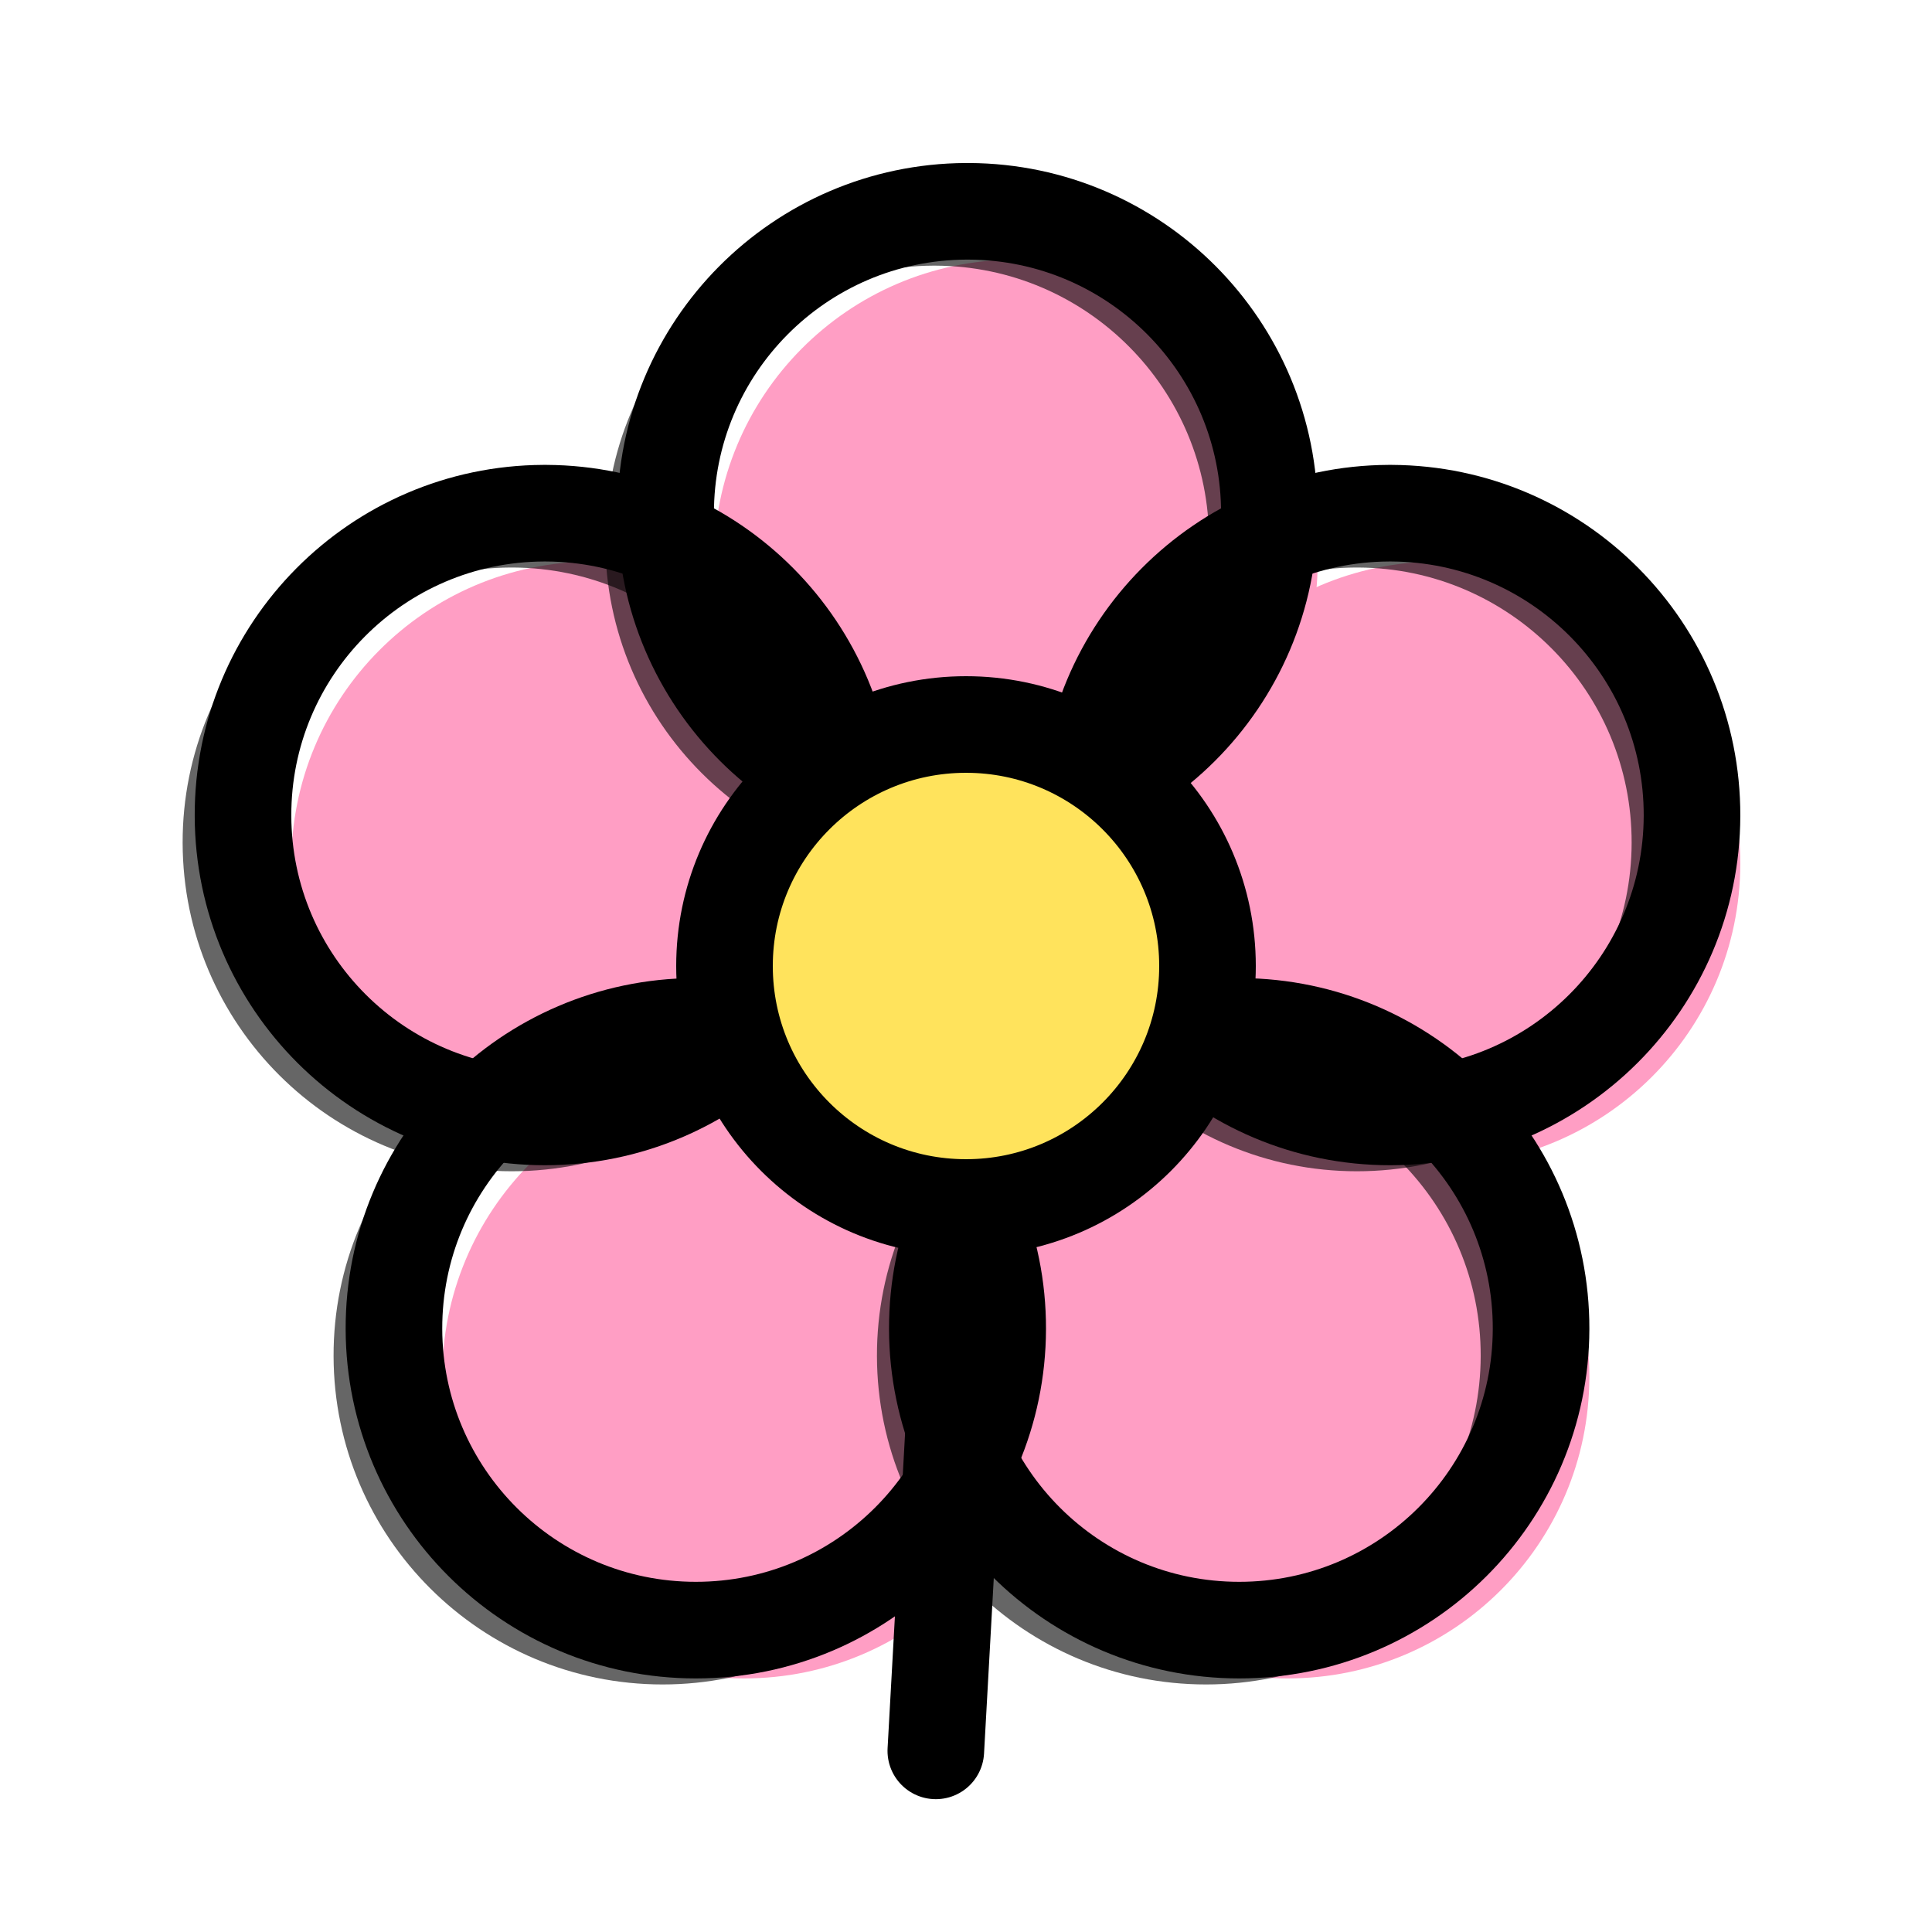
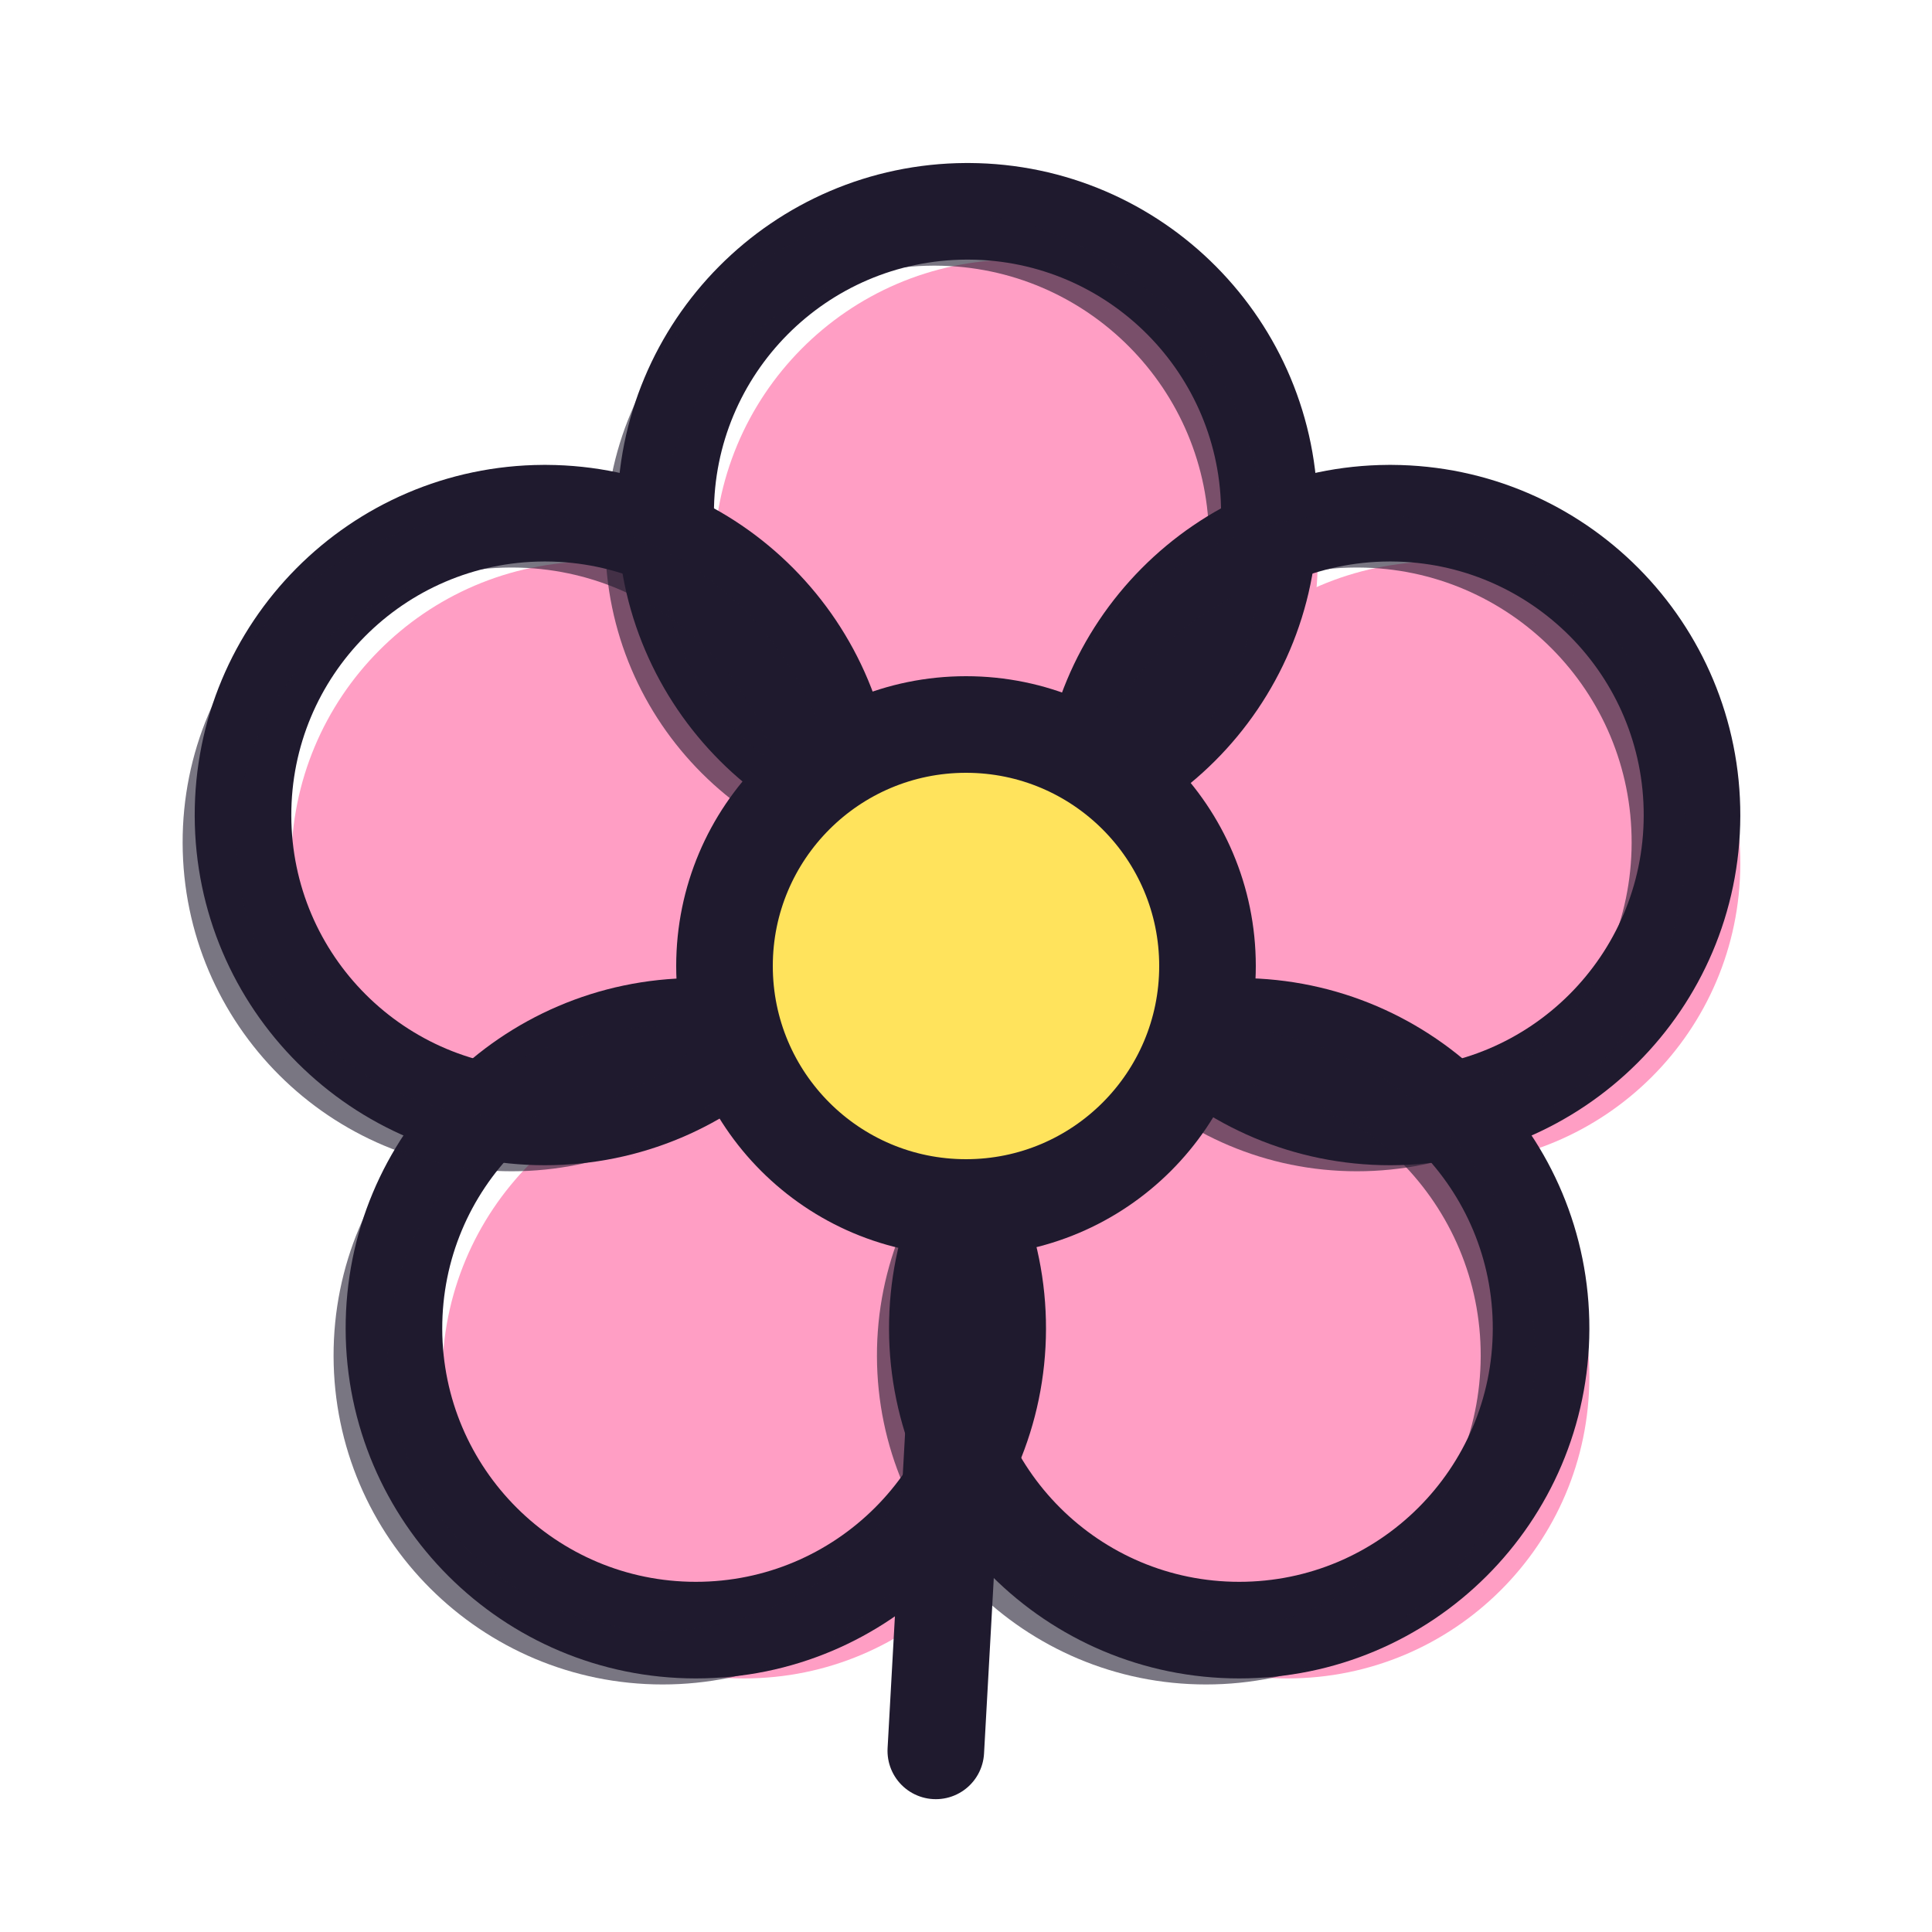
<svg xmlns="http://www.w3.org/2000/svg" viewBox="0 0 64 64">
  <path d="M32 7a10 10 0 1 0 0.1 0Z" fill="#ff9ec4" transform="translate(1.6 1.6)" />
  <path d="M46 17a10 10 0 1 0 0.1 0Z" fill="#ff9ec4" transform="translate(1.6 1.6)" />
  <path d="M41 34a10 10 0 1 0 0.1 0Z" fill="#ff9ec4" transform="translate(1.6 1.6)" />
  <path d="M23 34a10 10 0 1 0 0.1 0Z" fill="#ff9ec4" transform="translate(1.6 1.6)" />
  <path d="M18 17a10 10 0 1 0 0.1 0Z" fill="#ff9ec4" transform="translate(1.6 1.6)" />
-   <path d="M32 7a10 10 0 1 0 0.1 0Z" fill="none" stroke="currentColor" stroke-width="3.2" stroke-linecap="round" stroke-linejoin="round" />
-   <path d="M32 7a10 10 0 1 0 0.1 0Z" fill="none" stroke="currentColor" stroke-width="1.8" stroke-linecap="round" stroke-linejoin="round" opacity="0.6" transform="translate(-1.1 0.9)" />
-   <path d="M46 17a10 10 0 1 0 0.1 0Z" fill="none" stroke="currentColor" stroke-width="3.2" stroke-linecap="round" stroke-linejoin="round" />
-   <path d="M46 17a10 10 0 1 0 0.1 0Z" fill="none" stroke="currentColor" stroke-width="1.8" stroke-linecap="round" stroke-linejoin="round" opacity="0.6" transform="translate(-1.1 0.9)" />
-   <path d="M41 34a10 10 0 1 0 0.1 0Z" fill="none" stroke="currentColor" stroke-width="3.2" stroke-linecap="round" stroke-linejoin="round" />
-   <path d="M41 34a10 10 0 1 0 0.1 0Z" fill="none" stroke="currentColor" stroke-width="1.8" stroke-linecap="round" stroke-linejoin="round" opacity="0.6" transform="translate(-1.1 0.9)" />
-   <path d="M23 34a10 10 0 1 0 0.1 0Z" fill="none" stroke="currentColor" stroke-width="3.2" stroke-linecap="round" stroke-linejoin="round" />
-   <path d="M23 34a10 10 0 1 0 0.1 0Z" fill="none" stroke="currentColor" stroke-width="1.8" stroke-linecap="round" stroke-linejoin="round" opacity="0.6" transform="translate(-1.1 0.9)" />
-   <path d="M18 17a10 10 0 1 0 0.1 0Z" fill="none" stroke="currentColor" stroke-width="3.2" stroke-linecap="round" stroke-linejoin="round" />
-   <path d="M18 17a10 10 0 1 0 0.1 0Z" fill="none" stroke="currentColor" stroke-width="1.8" stroke-linecap="round" stroke-linejoin="round" opacity="0.6" transform="translate(-1.1 0.9)" />
-   <circle cx="32" cy="32" r="8" fill="#ffe35c" stroke="currentColor" stroke-width="3.2" />
-   <path d="M32 40L31 58" fill="none" stroke="currentColor" stroke-width="3.2" stroke-linecap="round" />
+   <path d="M32 7a10 10 0 1 0 0.1 0Z" fill="none" stroke="#1f1a2e" stroke-width="3.2" stroke-linecap="round" stroke-linejoin="round" />
+   <path d="M32 7a10 10 0 1 0 0.1 0Z" fill="none" stroke="#1f1a2e" stroke-width="1.8" stroke-linecap="round" stroke-linejoin="round" opacity="0.6" transform="translate(-1.1 0.9)" />
+   <path d="M46 17a10 10 0 1 0 0.1 0Z" fill="none" stroke="#1f1a2e" stroke-width="3.2" stroke-linecap="round" stroke-linejoin="round" />
+   <path d="M46 17a10 10 0 1 0 0.1 0Z" fill="none" stroke="#1f1a2e" stroke-width="1.8" stroke-linecap="round" stroke-linejoin="round" opacity="0.6" transform="translate(-1.1 0.9)" />
+   <path d="M41 34a10 10 0 1 0 0.1 0Z" fill="none" stroke="#1f1a2e" stroke-width="3.2" stroke-linecap="round" stroke-linejoin="round" />
+   <path d="M41 34a10 10 0 1 0 0.1 0Z" fill="none" stroke="#1f1a2e" stroke-width="1.8" stroke-linecap="round" stroke-linejoin="round" opacity="0.6" transform="translate(-1.1 0.9)" />
+   <path d="M23 34a10 10 0 1 0 0.1 0Z" fill="none" stroke="#1f1a2e" stroke-width="3.2" stroke-linecap="round" stroke-linejoin="round" />
+   <path d="M23 34a10 10 0 1 0 0.1 0Z" fill="none" stroke="#1f1a2e" stroke-width="1.8" stroke-linecap="round" stroke-linejoin="round" opacity="0.6" transform="translate(-1.1 0.9)" />
+   <path d="M18 17a10 10 0 1 0 0.1 0Z" fill="none" stroke="#1f1a2e" stroke-width="3.2" stroke-linecap="round" stroke-linejoin="round" />
+   <path d="M18 17a10 10 0 1 0 0.1 0Z" fill="none" stroke="#1f1a2e" stroke-width="1.8" stroke-linecap="round" stroke-linejoin="round" opacity="0.6" transform="translate(-1.1 0.9)" />
+   <circle cx="32" cy="32" r="8" fill="#ffe35c" stroke="#1f1a2e" stroke-width="3.2" />
+   <path d="M32 40L31 58" fill="none" stroke="#1f1a2e" stroke-width="3.2" stroke-linecap="round" />
</svg>
